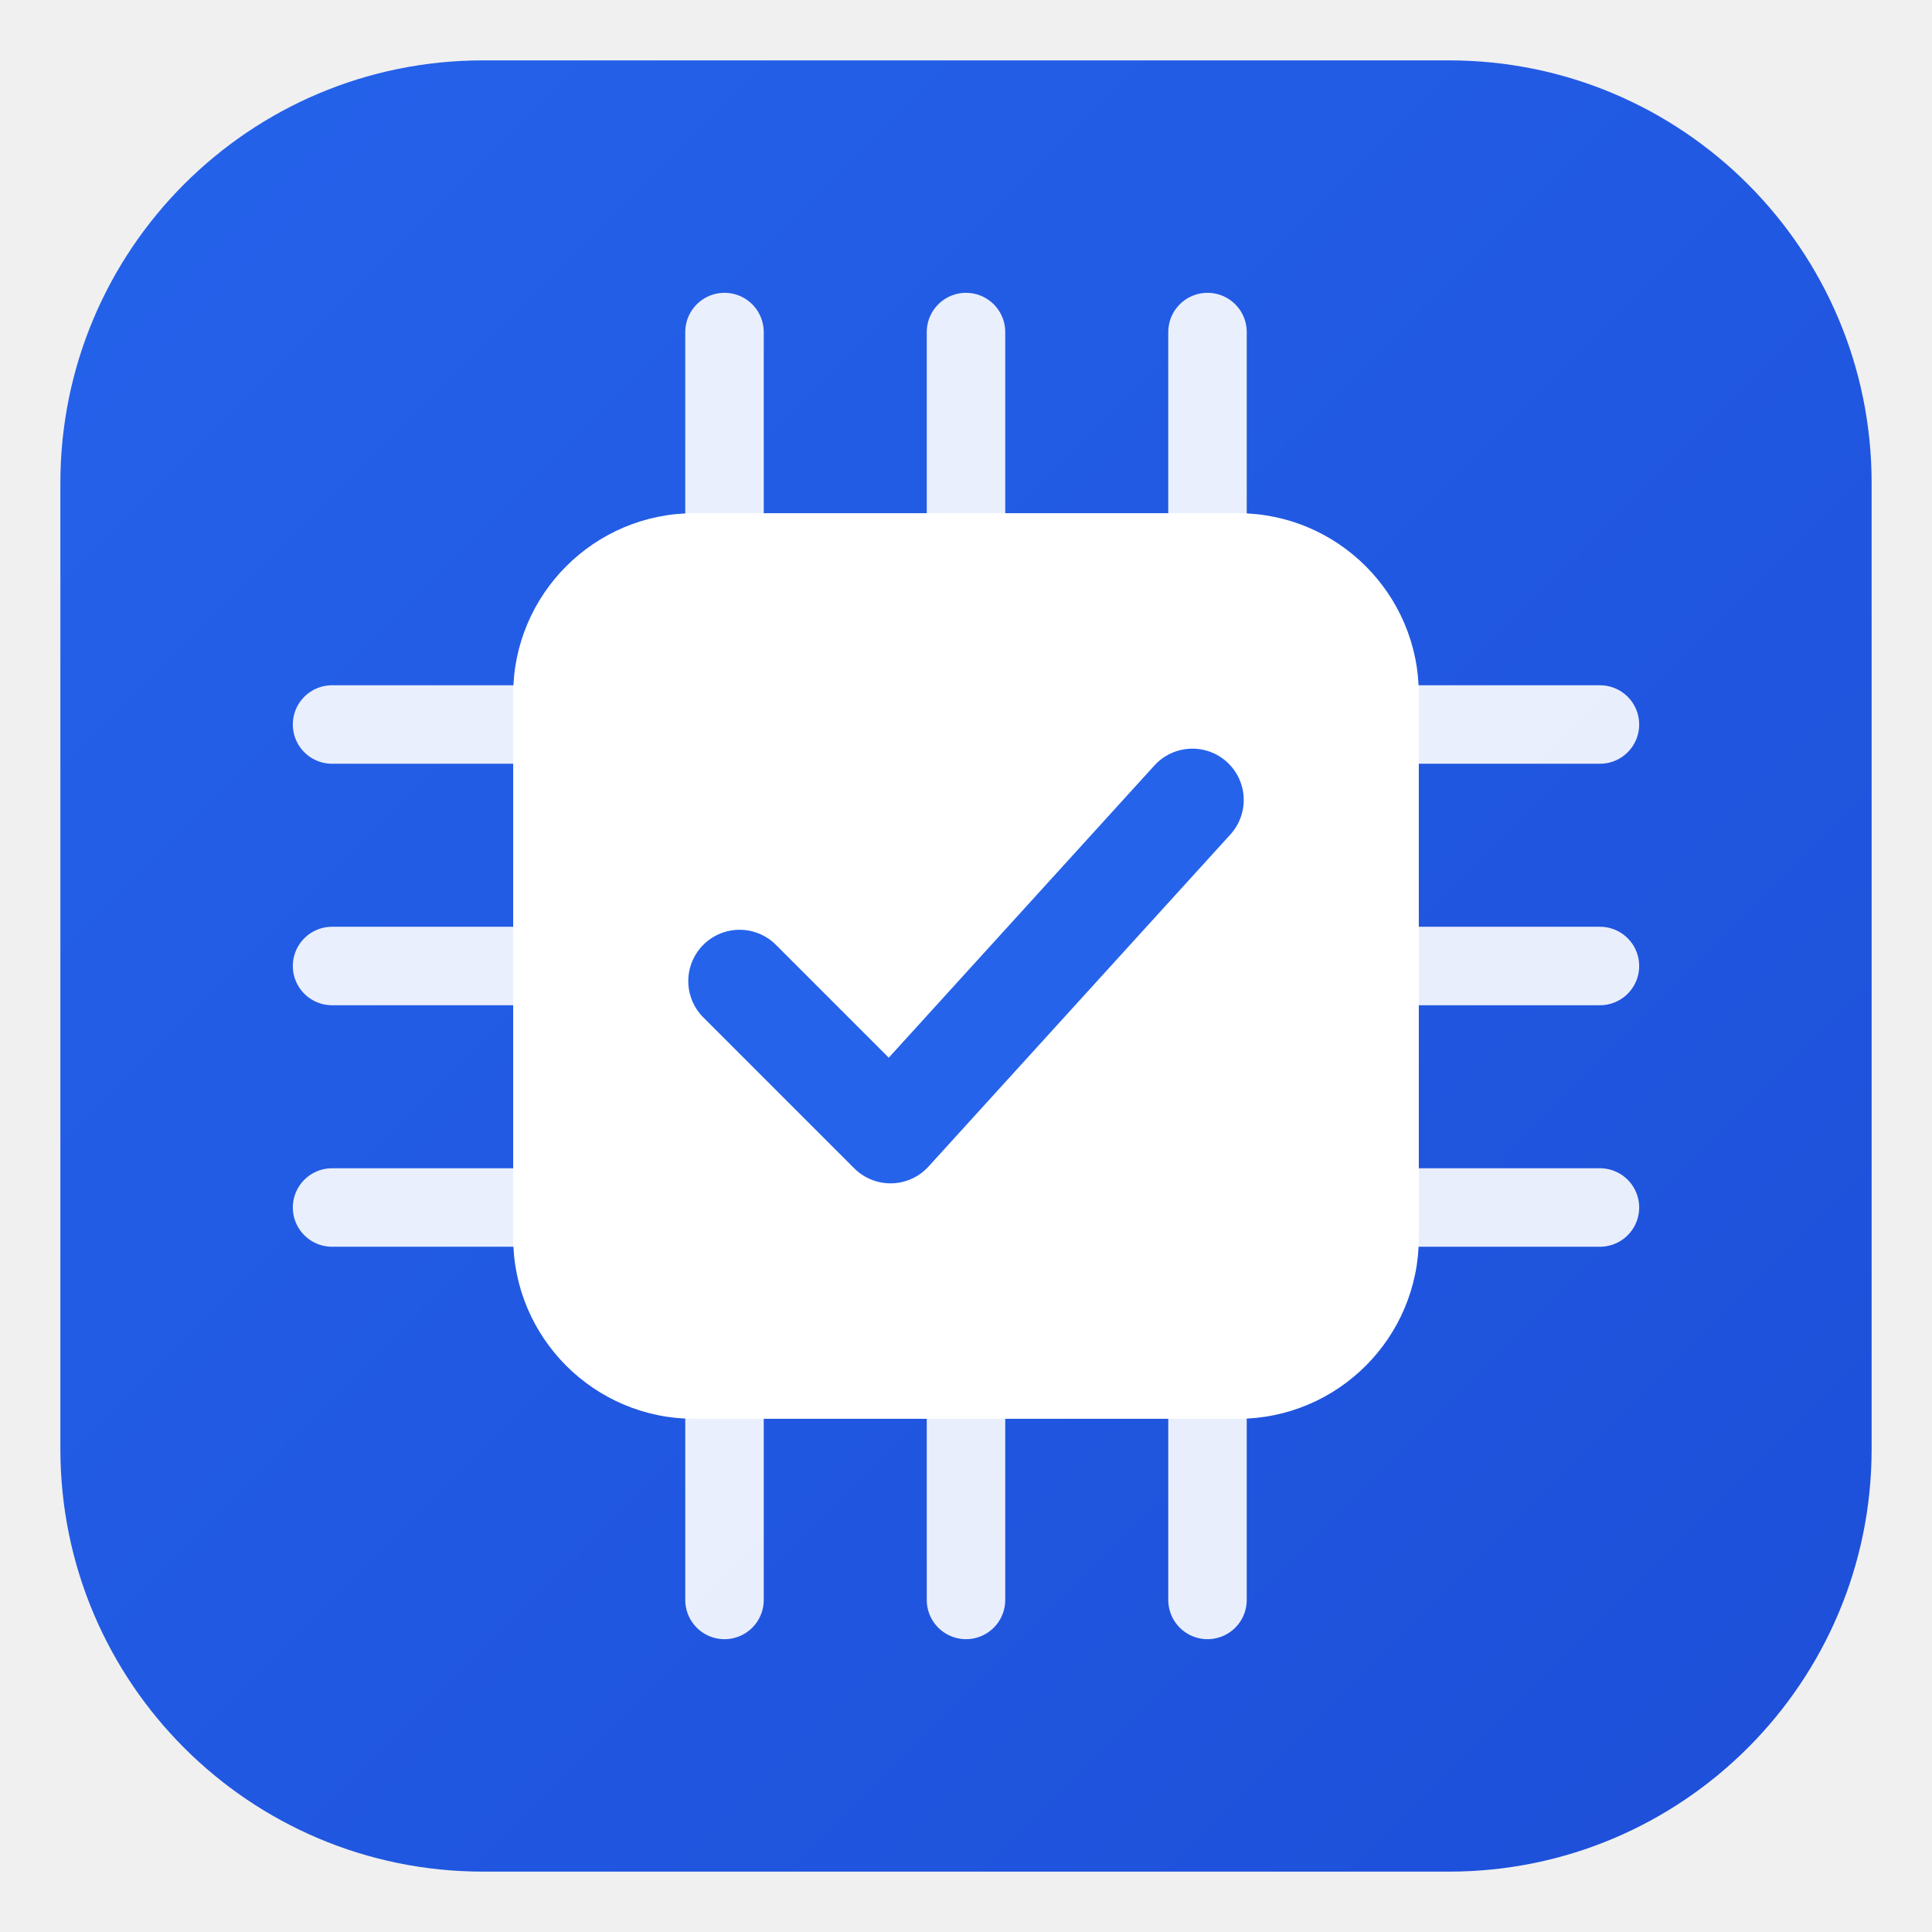
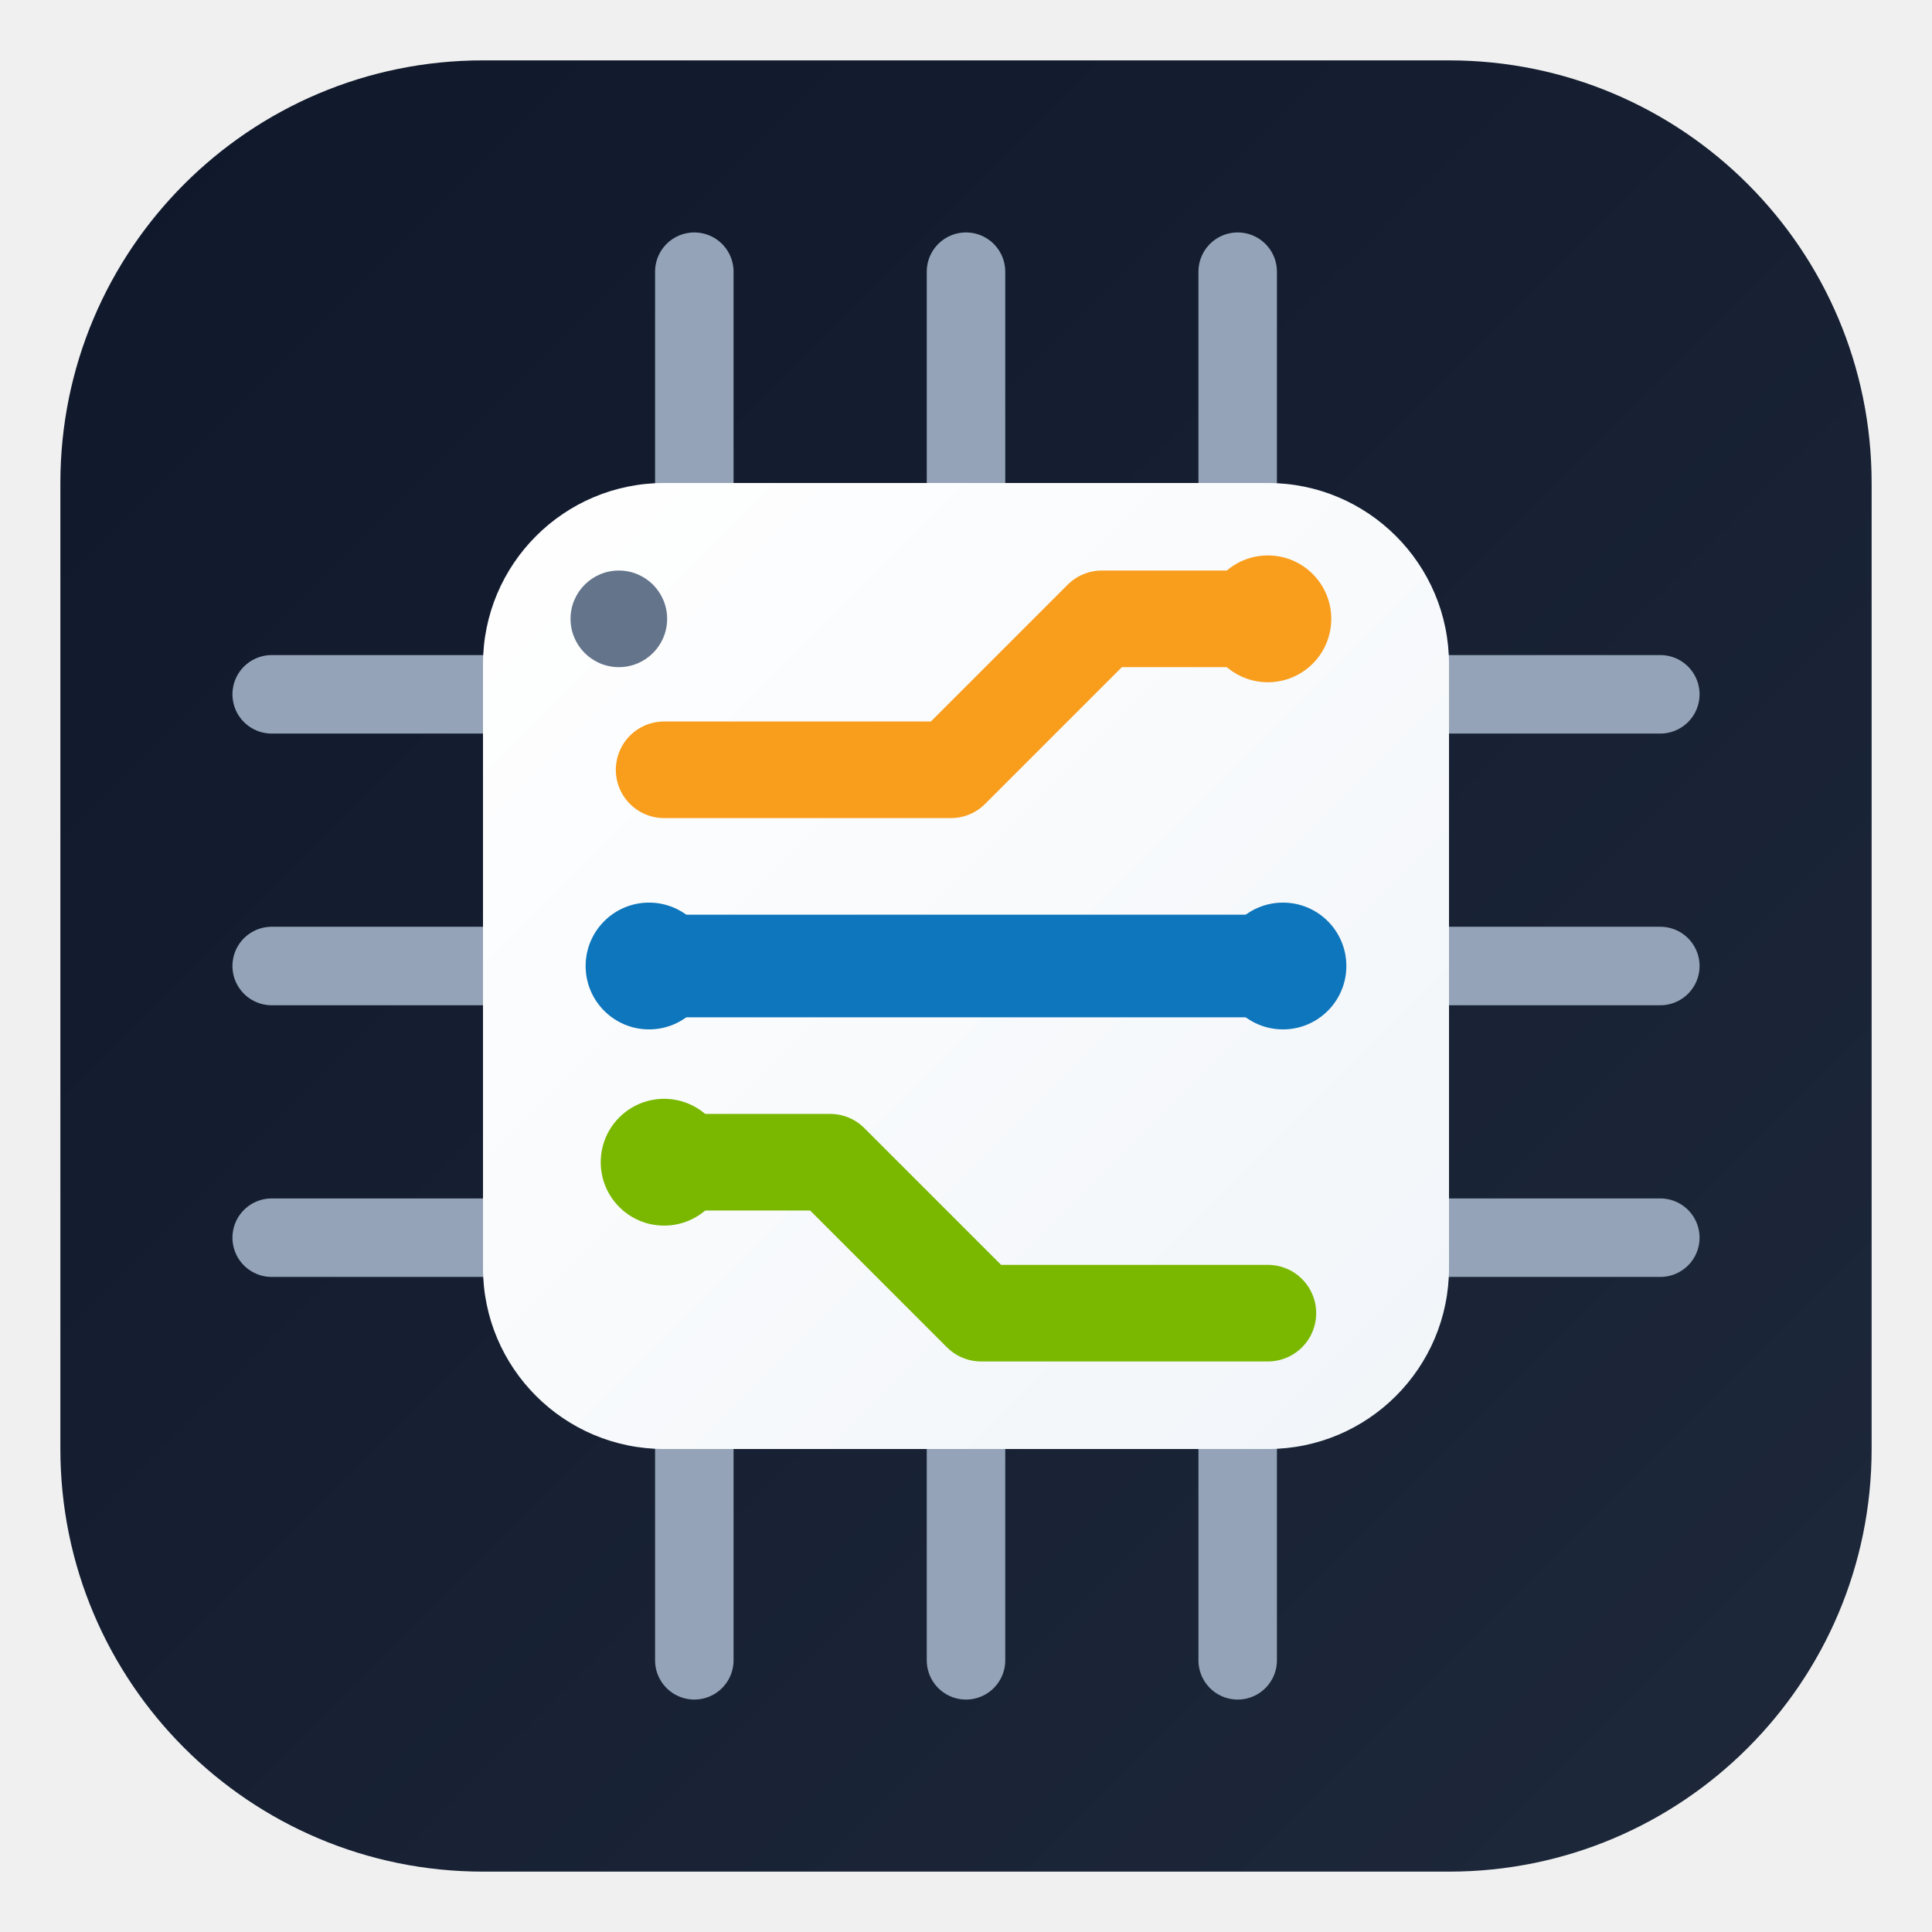
<svg xmlns="http://www.w3.org/2000/svg" viewBox="0 0 64 64" fill="none">
  <defs>
-     <linearGradient id="bgGrad" x1="0" y1="0" x2="64" y2="64" gradientUnits="userSpaceOnUse">
-       <stop offset="0%" stop-color="#2563EB" />
-       <stop offset="100%" stop-color="#1D4ED8" />
+     <linearGradient id="chipBg" x1="0" y1="0" x2="64" y2="64" gradientUnits="userSpaceOnUse">
+       <stop offset="0%" stop-color="#0F172A" />
+       <stop offset="100%" stop-color="#1E293B" />
+     </linearGradient>
+     <linearGradient id="dieBg" x1="16" y1="16" x2="48" y2="48" gradientUnits="userSpaceOnUse">
+       <stop offset="0%" stop-color="#FFFFFF" />
+       <stop offset="100%" stop-color="#F1F5F9" />
    </linearGradient>
  </defs>
-   <rect x="2" y="2" width="60" height="60" rx="14" fill="url(#bgGrad)" />
-   <g stroke="#FFFFFF" stroke-width="2.6" stroke-linecap="round" opacity="0.9">
-     <line x1="24" y1="11" x2="24" y2="17" />
-     <line x1="32" y1="11" x2="32" y2="17" />
-     <line x1="40" y1="11" x2="40" y2="17" />
-     <line x1="24" y1="47" x2="24" y2="53" />
-     <line x1="32" y1="47" x2="32" y2="53" />
-     <line x1="40" y1="47" x2="40" y2="53" />
-     <line x1="11" y1="24" x2="17" y2="24" />
-     <line x1="11" y1="32" x2="17" y2="32" />
-     <line x1="11" y1="40" x2="17" y2="40" />
-     <line x1="47" y1="24" x2="53" y2="24" />
-     <line x1="47" y1="32" x2="53" y2="32" />
-     <line x1="47" y1="40" x2="53" y2="40" />
+   <rect x="2" y="2" width="60" height="60" rx="14" fill="url(#chipBg)" />
+   <g stroke="#94A3B8" stroke-width="2.6" stroke-linecap="round">
+     <line x1="23" y1="9" x2="23" y2="16" />
+     <line x1="32" y1="9" x2="32" y2="16" />
+     <line x1="41" y1="9" x2="41" y2="16" />
+     <line x1="23" y1="48" x2="23" y2="55" />
+     <line x1="32" y1="48" x2="32" y2="55" />
+     <line x1="41" y1="48" x2="41" y2="55" />
+     <line x1="9" y1="23" x2="16" y2="23" />
+     <line x1="9" y1="32" x2="16" y2="32" />
+     <line x1="9" y1="41" x2="16" y2="41" />
+     <line x1="48" y1="23" x2="55" y2="23" />
+     <line x1="48" y1="32" x2="55" y2="32" />
+     <line x1="48" y1="41" x2="55" y2="41" />
  </g>
-   <rect x="17" y="17" width="30" height="30" rx="6" fill="#FFFFFF" />
-   <path d="M24.5 32.5L29.5 37.5L39.5 26.5" stroke="#2563EB" stroke-width="3.4" stroke-linecap="round" stroke-linejoin="round" />
+   <rect x="16" y="16" width="32" height="32" rx="6" fill="url(#dieBg)" />
+   <circle cx="20.5" cy="20.5" r="1.6" fill="#64748B" />
+   <path d="M22 25.5H31.5L36.5 20.5H42" stroke="#F99D1C" stroke-width="3.2" stroke-linecap="round" stroke-linejoin="round" />
+   <circle cx="42" cy="20.5" r="2.1" fill="#F99D1C" />
+   <path d="M21.5 32H42.5" stroke="#0E76BC" stroke-width="3.4" stroke-linecap="round" />
+   <circle cx="21.5" cy="32" r="2.1" fill="#0E76BC" />
+   <circle cx="42.5" cy="32" r="2.1" fill="#0E76BC" />
+   <path d="M22 38.5H27.5L32.5 43.5H42" stroke="#7AB800" stroke-width="3.2" stroke-linecap="round" stroke-linejoin="round" />
+   <circle cx="22" cy="38.5" r="2.1" fill="#7AB800" />
</svg>
